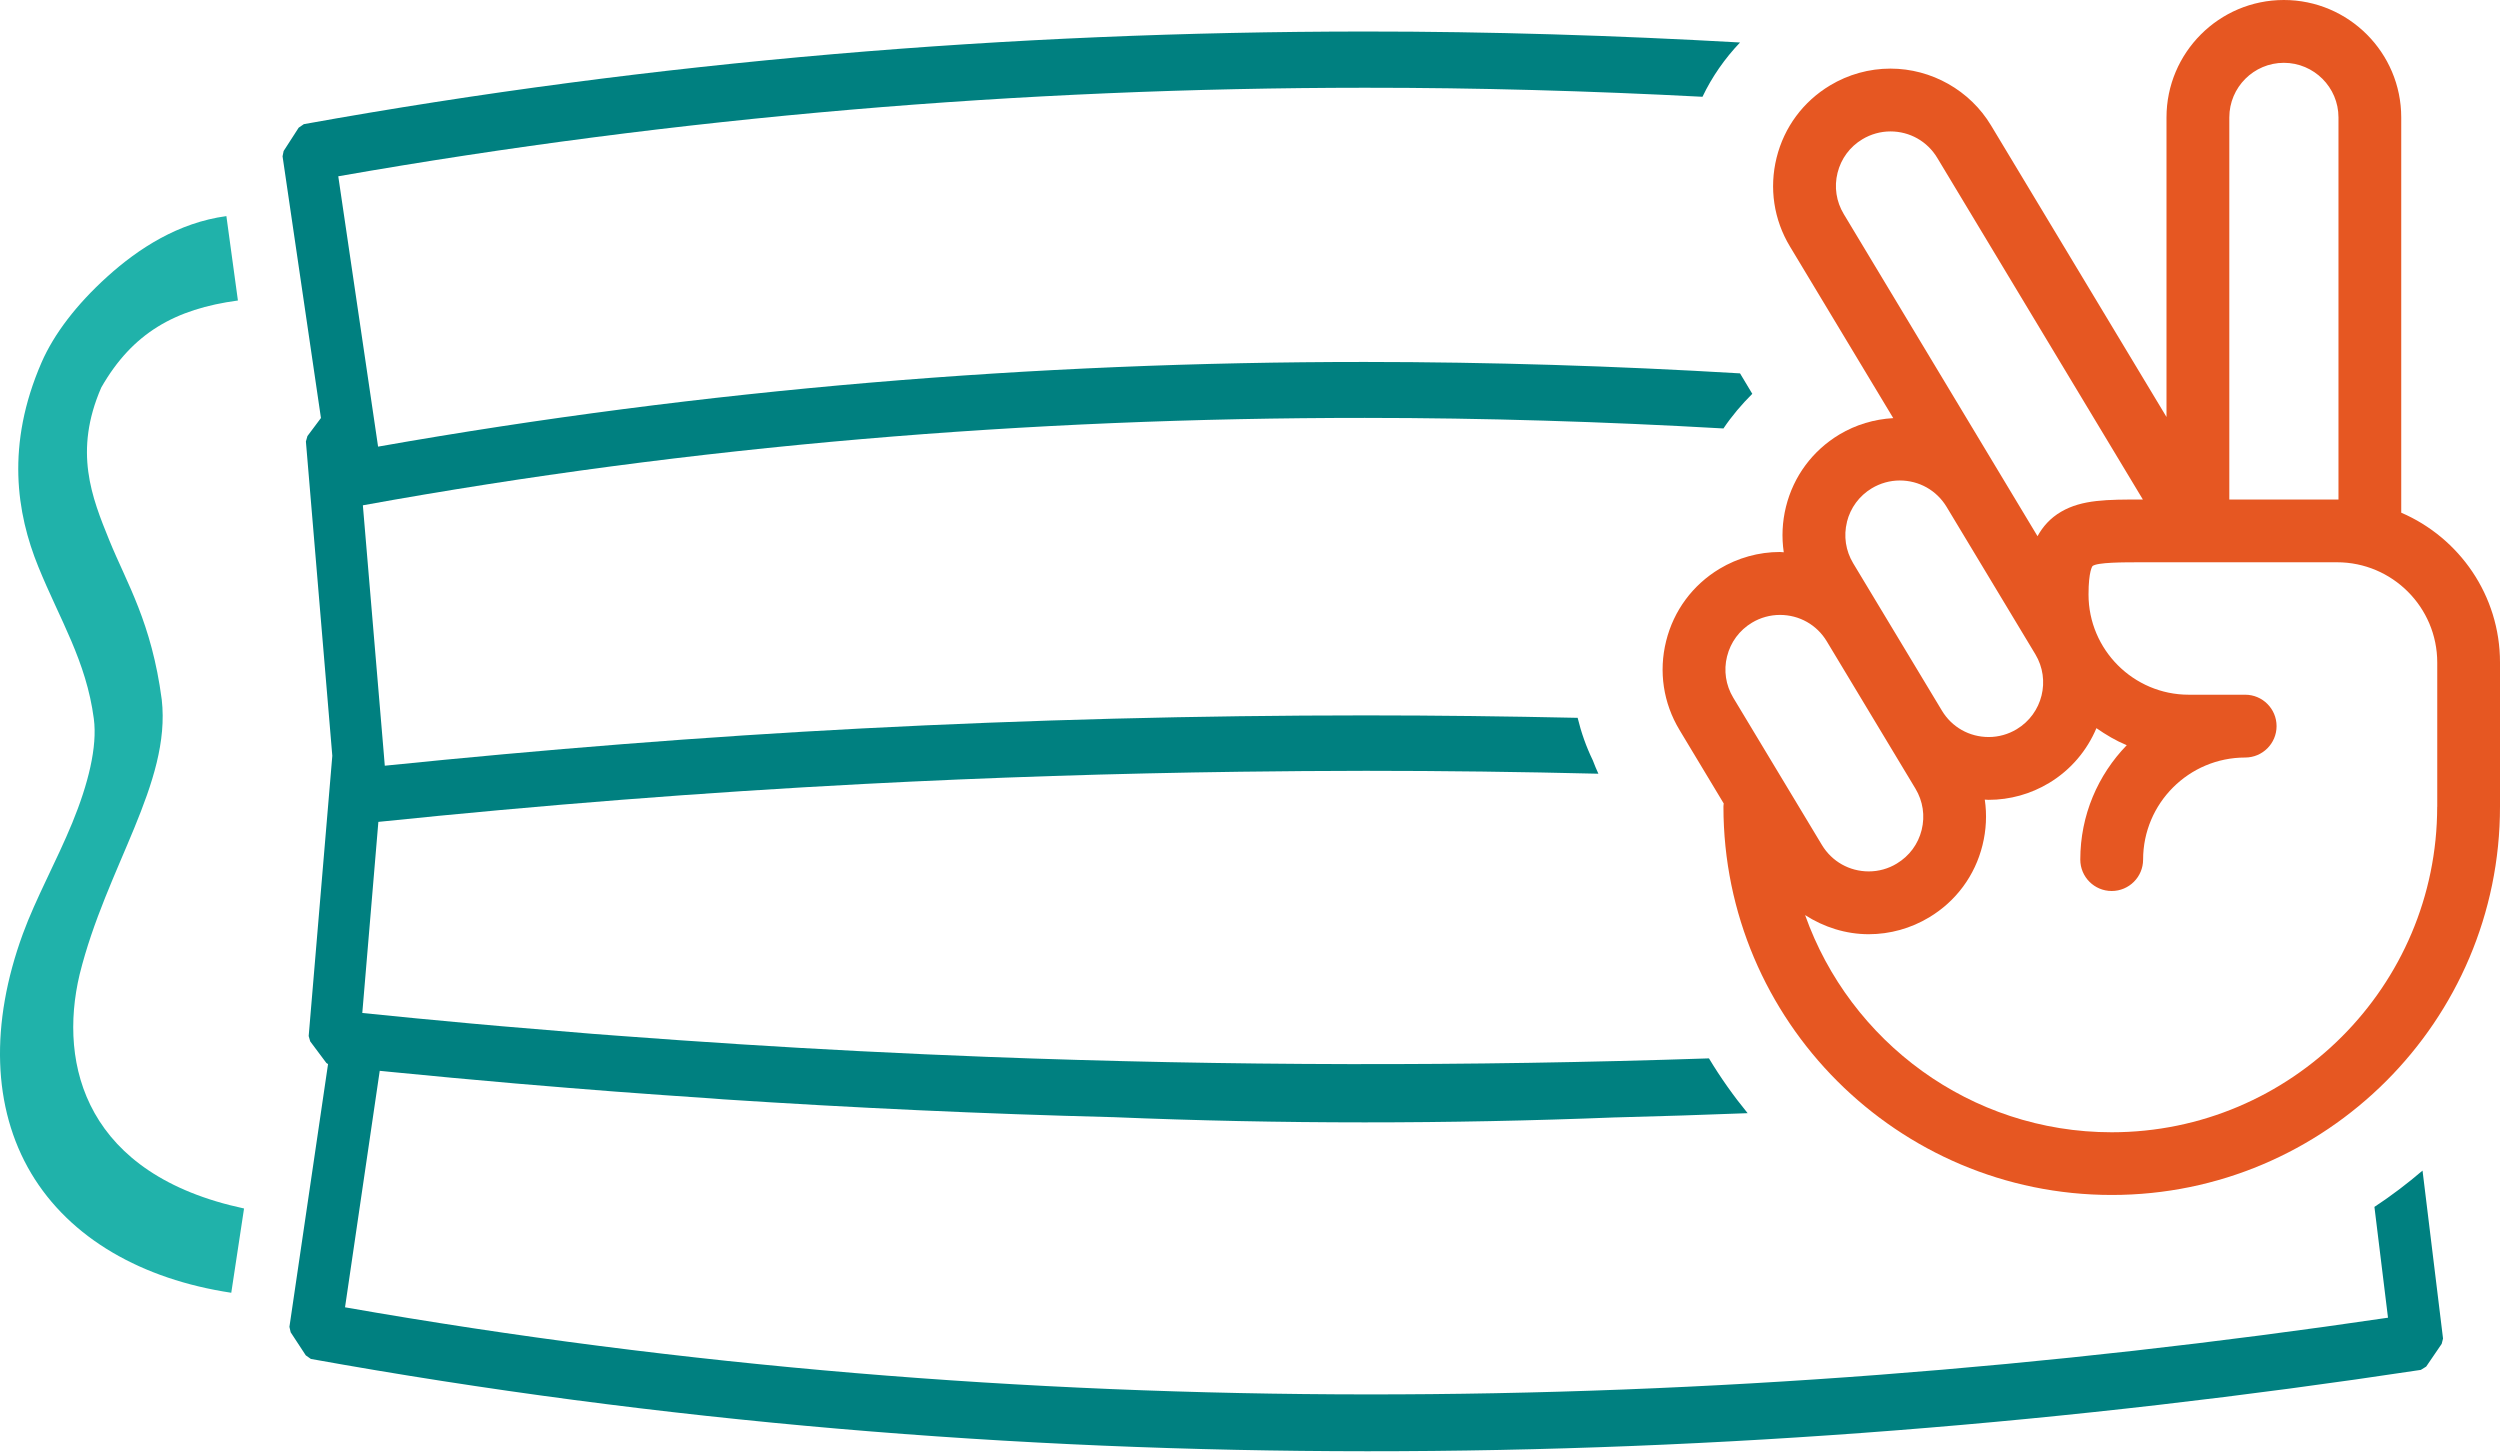
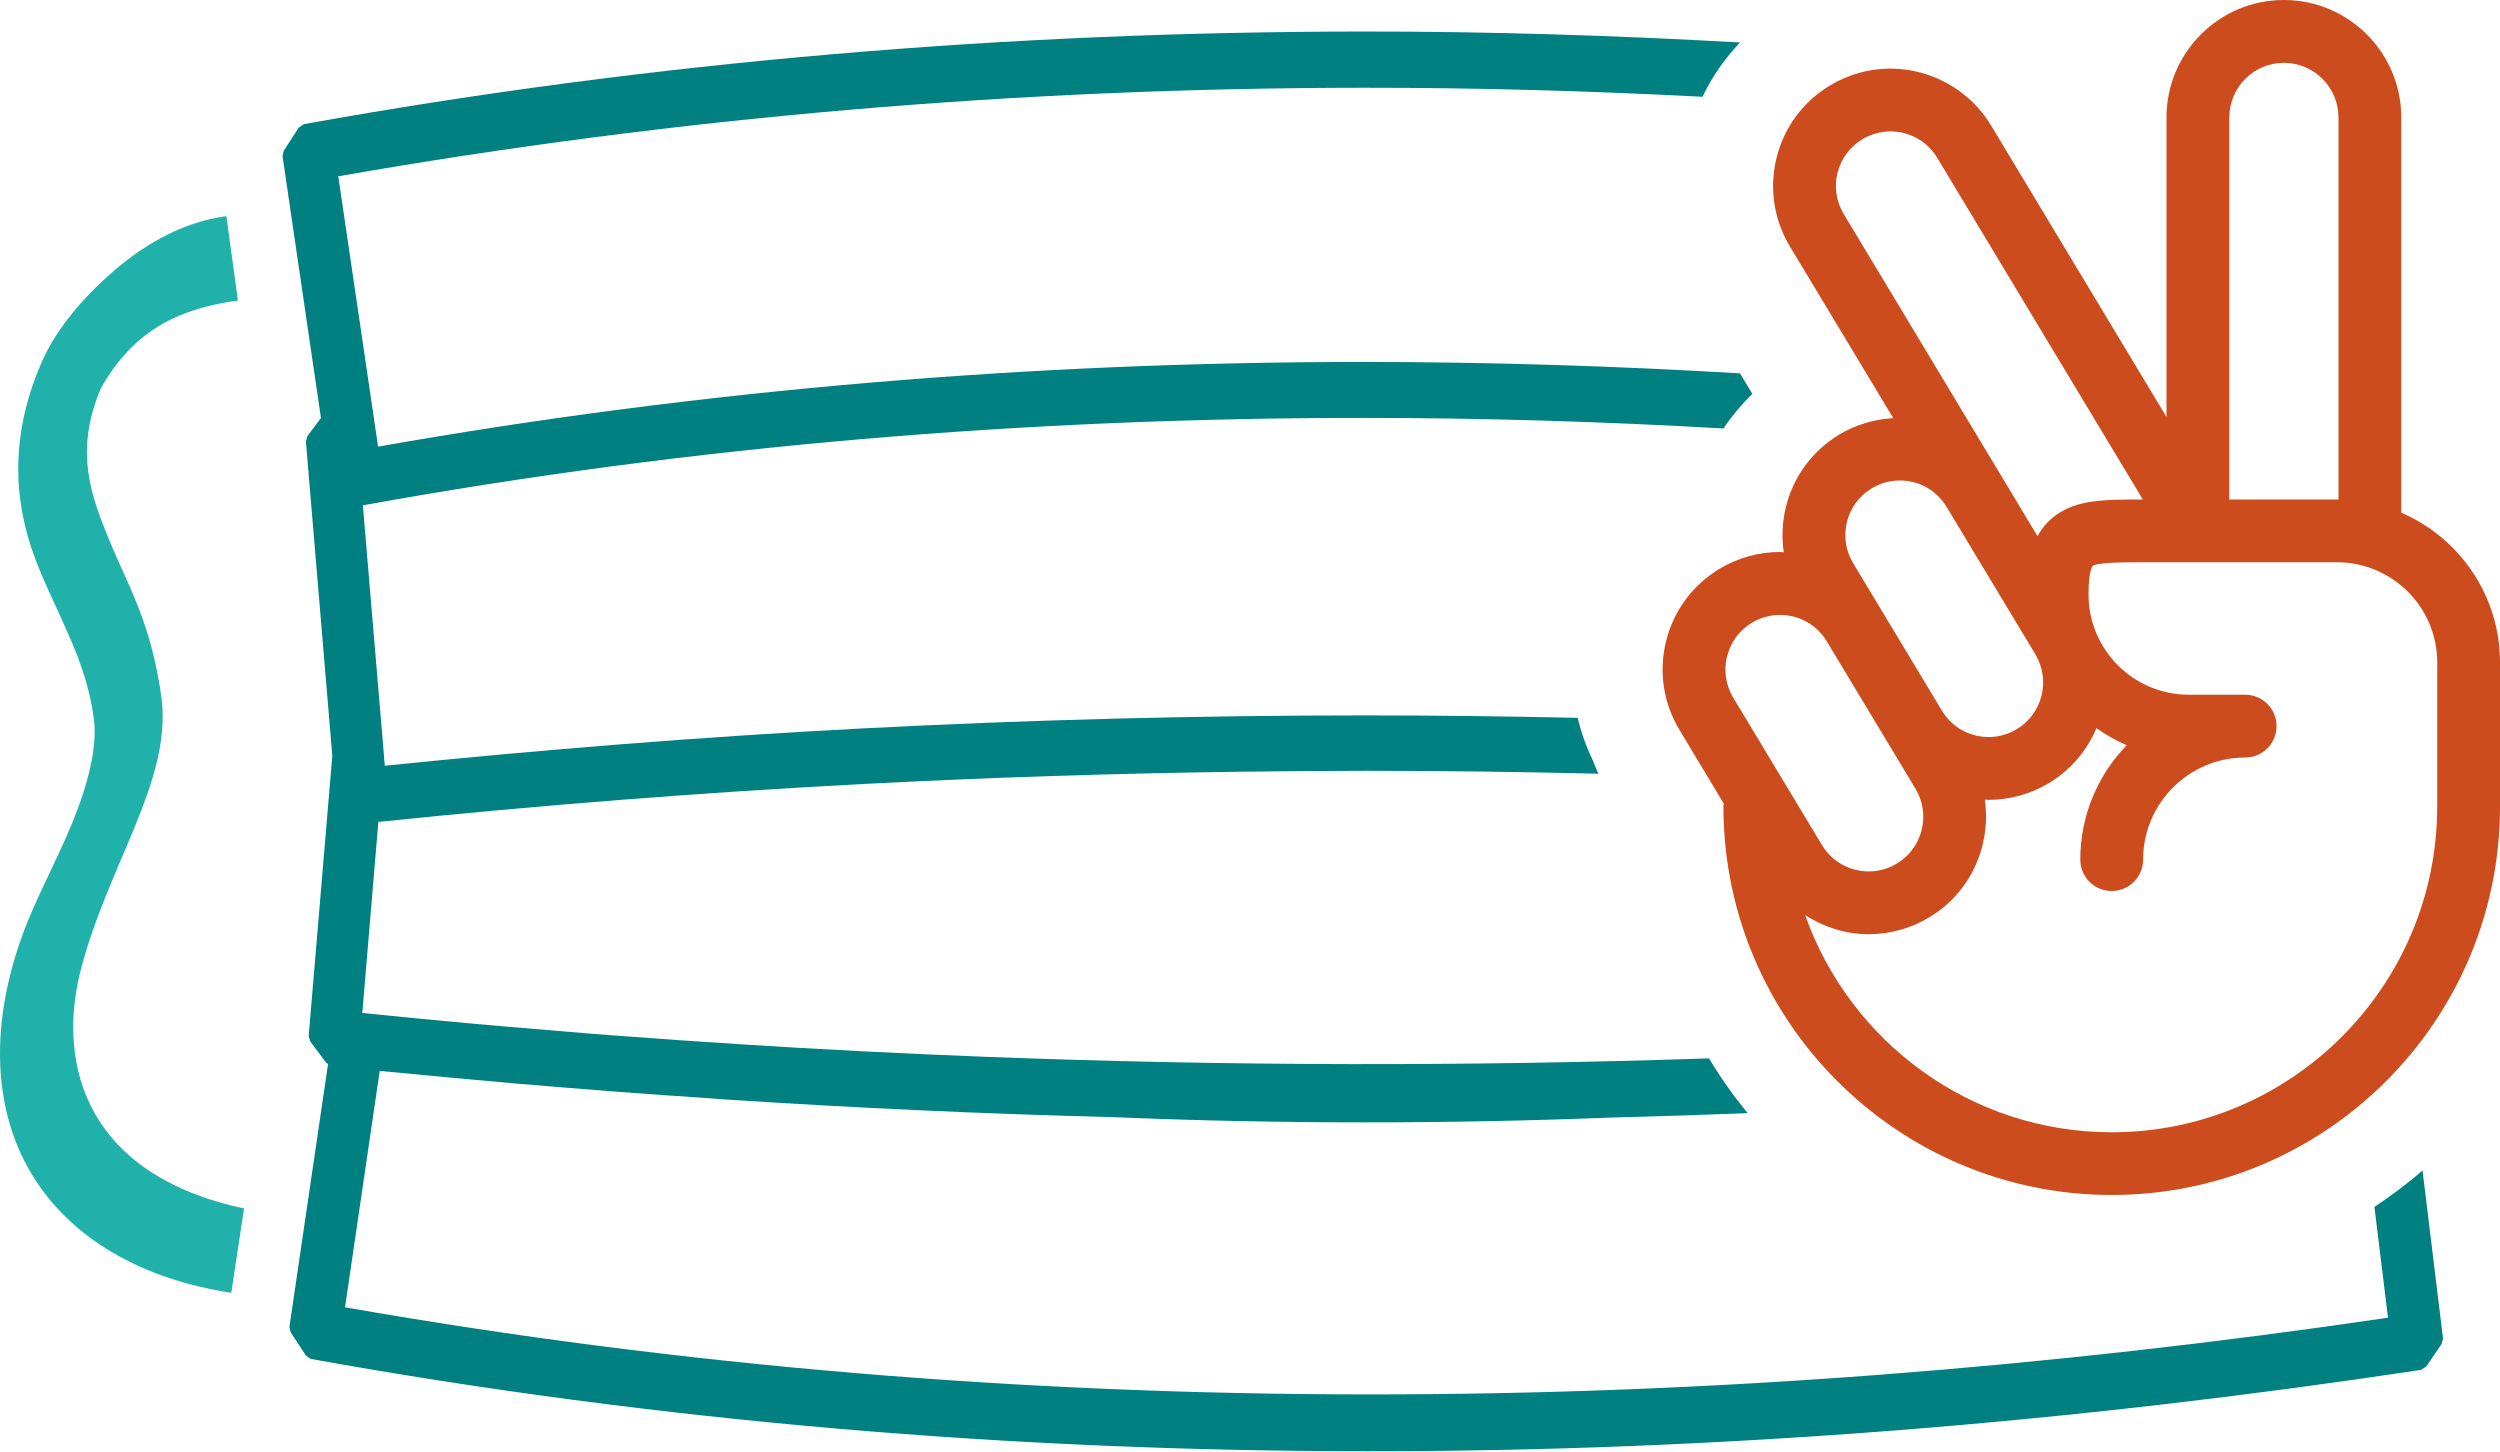
<svg width="44.018mm" height="25.549mm" viewBox="0 0 44.018 25.549" version="1.1">
  <path d="M 3.986,3.805 C 3.139,3.92 2.438,4.375 1.89,4.87 1.343,5.364 0.949,5.884 0.732,6.381 0.1,7.835 0.293,9.039 0.674,9.977 1.055,10.915 1.518,11.636 1.652,12.655 1.718,13.151 1.55,13.812 1.273,14.487 0.996,15.161 0.63,15.82 0.402,16.444 c -0.577,1.578 -0.537,3.064 0.146,4.213 C 1.232,21.805 2.502,22.525 4.072,22.762 L 4.297,21.278 C 1.525,20.685 1.019,18.769 1.402,17.157 1.871,15.266 3.015,13.792 2.848,12.319 2.669,10.959 2.234,10.274 1.925,9.514 1.616,8.754 1.293,7.95 1.783,6.823 2.332,5.862 3.084,5.44 4.189,5.291 Z" style="color:#000000;line-height:normal;direction:ltr;dominant-baseline:auto;baseline-shift:baseline;white-space:normal;shape-padding:0;shape-margin:0;inline-size:0;clip-rule:nonzero;display:inline;overflow:visible;visibility:visible;isolation:auto;mix-blend-mode:normal;color-interpolation:sRGB;color-interpolation-filters:linearRGB;solid-color:#000000;solid-opacity:1;vector-effect:none;fill:#20B2AA;fill-opacity:1;fill-rule:nonzero;stroke:none;stroke-width:1.5;stroke-linecap:butt;stroke-linejoin:miter;stroke-miterlimit:4;stroke-dasharray:none;stroke-dashoffset:0;stroke-opacity:1;color-rendering:auto;image-rendering:auto;shape-rendering:auto;enable-background:accumulate;stop-color:#000000" />
  <path d="M 24.028,0.555 C 17.788,0.558 11.539,1.071 5.35,2.186 L 5.259,2.248 4.994,2.659 4.975,2.752 5.651,7.36 5.413,7.678 l -0.027,0.096 0.465,5.534 -0.416,4.934 0.027,0.094 0.285,0.381 0.029,0.018 -0.68,4.627 0.022,0.096 0.266,0.406 0.089,0.063 c 12.325,2.221 24.884,2.049 37.151,0.193 l 0.094,-0.058 0.273,-0.4 0.024,-0.094 -0.361,-2.957 c -0.269,0.23 -0.551,0.444 -0.847,0.639 l 0.239,1.951 C 30.149,24.956 17.998,25.109 6.075,23.018 l 0.611,-4.164 c 0.06,0.006 0.12,0.012 0.179,0.018 0.733,0.072 1.466,0.141 2.199,0.204 0.32,0.028 0.64,0.054 0.961,0.08 0.265,0.021 0.531,0.042 0.797,0.063 0.569,0.043 1.136,0.083 1.705,0.121 0.068,0.004 0.136,0.011 0.205,0.016 2.286,0.15 4.574,0.256 6.863,0.314 0.003,6.6e-5 0.005,-6.6e-5 0.008,0 2.944,0.123 5.897,0.121 8.848,0.004 0.002,-4.9e-5 0.004,4.7e-5 0.006,0 0.003,-6.4e-5 0.005,6.3e-5 0.008,0 h 0.002 c 0.768,-0.019 1.536,-0.045 2.304,-0.074 -0.249,-0.304 -0.477,-0.626 -0.681,-0.965 -4.23,0.142 -8.465,0.136 -12.695,-0.026 -0.743,-0.028 -1.487,-0.062 -2.23,-0.1 -0.011,-5.29e-4 -0.006,-1.85e-4 -0.004,0 h -0.002 c -1.429,-0.073 -2.859,-0.165 -4.287,-0.273 -0.145,-0.011 -0.289,-0.022 -0.436,-0.033 C 9.895,18.159 9.352,18.114 8.811,18.067 8.635,18.051 8.459,18.036 8.284,18.02 7.648,17.962 7.014,17.901 6.379,17.836 l 0.283,-3.365 c 2.847,-0.294 5.699,-0.519 8.555,-0.668 2.206,-0.115 4.415,-0.186 6.623,-0.215 0.736,-0.01 1.471,-0.015 2.207,-0.016 1.365,-2.06e-4 2.731,0.018 4.096,0.051 -0.035,-0.076 -0.067,-0.154 -0.097,-0.233 -0.117,-0.241 -0.206,-0.493 -0.268,-0.751 -1.244,-0.027 -2.488,-0.043 -3.732,-0.043 -2.959,5.29e-4 -5.918,0.077 -8.873,0.23 -2.804,0.146 -5.604,0.371 -8.398,0.656 L 6.757,13.262 6.389,8.897 C 12.207,7.842 18.108,7.357 24.03,7.358 c 2.104,5.3e-4 4.21,0.066 6.315,0.186 0.147,-0.219 0.319,-0.422 0.508,-0.61 L 30.637,6.574 C 28.435,6.443 26.232,6.374 24.03,6.373 18.203,6.372 12.393,6.851 6.657,7.864 L 5.956,3.104 C 11.943,2.054 17.985,1.548 24.026,1.545 h 0.004 c 1.983,-0.001 3.966,0.056 5.946,0.159 C 30.144,1.351 30.369,1.03 30.637,0.748 28.436,0.624 26.233,0.554 24.028,0.555 Z" style="color:#000000;line-height:normal;direction:ltr;dominant-baseline:auto;baseline-shift:baseline;white-space:normal;shape-padding:0;shape-margin:0;inline-size:0;clip-rule:nonzero;display:inline;overflow:visible;visibility:visible;isolation:auto;mix-blend-mode:normal;color-interpolation:sRGB;color-interpolation-filters:linearRGB;solid-color:#000000;solid-opacity:1;vector-effect:none;fill:#008080;fill-opacity:1;fill-rule:nonzero;stroke:none;stroke-width:0.277;stroke-linecap:round;stroke-linejoin:bevel;stroke-miterlimit:4;stroke-dasharray:none;stroke-dashoffset:0;stroke-opacity:1;color-rendering:auto;image-rendering:auto;shape-rendering:auto;enable-background:accumulate;stop-color:#000000" />
-   <path style="line-height:1;white-space:pre;inline-size:96.881;fill:#e65722;fill-opacity:1;stroke:none;stroke-width:0.306" d="M 42.279,9.027 V 2.067 C 42.279,0.927 41.352,0 40.212,0 39.073,0 38.146,0.927 38.146,2.067 V 7.342 L 35.057,2.209 C 34.686,1.591 34.007,1.208 33.286,1.208 c -0.374,0 -0.742,0.102 -1.064,0.296 -0.473,0.284 -0.808,0.736 -0.941,1.272 -0.133,0.536 -0.05,1.091 0.235,1.564 l 1.819,3.022 c -0.334,0.019 -0.659,0.115 -0.948,0.288 -0.474,0.285 -0.808,0.736 -0.941,1.272 -0.066,0.266 -0.078,0.538 -0.039,0.802 -0.022,-0.001 -0.044,-0.005 -0.067,-0.005 -0.374,0 -0.742,0.103 -1.064,0.296 -0.473,0.285 -0.807,0.736 -0.94,1.272 -0.134,0.536 -0.05,1.092 0.235,1.565 l 0.779,1.295 c -0.002,0.019 -0.005,0.036 -0.005,0.056 0,3.77 3.066,6.837 6.837,6.837 3.769,0 6.836,-3.066 6.836,-6.837 V 11.664 c 2.63e-4,-1.181 -0.717,-2.197 -1.739,-2.637 z M 40.212,1.106 c 0.53,0 0.962,0.431 0.962,0.961 V 8.796 c -0.009,0 -0.017,-0.001 -0.026,-0.001 H 39.252 V 2.067 c 0,-0.53 0.431,-0.961 0.961,-0.961 z m -7.858,1.937 c 0.062,-0.249 0.217,-0.459 0.437,-0.591 0.15,-0.09 0.321,-0.138 0.494,-0.138 0.341,0 0.649,0.174 0.825,0.466 l 3.62,6.015 h -0.015 c -0.612,0 -1.055,0 -1.424,0.215 -0.192,0.112 -0.323,0.262 -0.416,0.431 L 32.464,3.77 C 32.331,3.55 32.292,3.292 32.354,3.043 Z m 0.165,6.147 c 0.062,-0.249 0.217,-0.459 0.437,-0.592 0.15,-0.09 0.321,-0.138 0.494,-0.138 0.341,0 0.649,0.174 0.825,0.466 l 1.562,2.594 c 0.273,0.454 0.126,1.046 -0.328,1.319 -0.149,0.09 -0.32,0.138 -0.493,0.138 -0.342,0 -0.65,-0.174 -0.825,-0.466 L 32.629,9.917 C 32.497,9.697 32.458,9.439 32.52,9.19 Z m -2.11,2.366 c 0.062,-0.249 0.217,-0.459 0.438,-0.592 0.149,-0.09 0.32,-0.137 0.493,-0.137 0.341,0 0.65,0.174 0.825,0.466 l 1.561,2.593 c 0.132,0.22 0.171,0.478 0.109,0.727 -0.062,0.25 -0.217,0.459 -0.438,0.592 -0.149,0.091 -0.32,0.138 -0.493,0.138 0,0 0,0 -5.29e-4,0 -0.34,0 -0.649,-0.174 -0.825,-0.466 l -1.561,-2.593 c -0.132,-0.22 -0.171,-0.478 -0.109,-0.727 z m 12.503,2.649 c 0,3.16 -2.571,5.731 -5.731,5.731 -2.491,0 -4.61,-1.6 -5.398,-3.824 0.33,0.213 0.718,0.337 1.12,0.337 0,0 0,0 5.29e-4,0 0.374,0 0.742,-0.103 1.064,-0.297 0.473,-0.284 0.807,-0.736 0.939,-1.272 0.066,-0.266 0.079,-0.538 0.04,-0.801 0.022,6.09e-4 0.044,0.004 0.066,0.004 5.3e-4,0 0,0 5.3e-4,0 0.374,0 0.742,-0.102 1.064,-0.296 0.389,-0.234 0.671,-0.577 0.835,-0.966 0.167,0.116 0.343,0.221 0.534,0.3 -0.506,0.522 -0.818,1.231 -0.818,2.014 0,0.305 0.247,0.553 0.553,0.553 0.305,0 0.553,-0.248 0.553,-0.553 0,-0.991 0.806,-1.797 1.797,-1.797 0.305,0 0.553,-0.247 0.553,-0.553 0,-0.305 -0.247,-0.553 -0.553,-0.553 h -0.993 c -0.973,0 -1.765,-0.792 -1.765,-1.765 0,-0.416 0.07,-0.499 0.07,-0.5 0.083,-0.067 0.538,-0.067 0.871,-0.067 H 41.148 c 0.974,0 1.765,0.792 1.765,1.765 v 2.54 z" />
+   <path style="line-height:1;white-space:pre;inline-size:96.881;fill:#cc4c1d;fill-opacity:1;stroke:none;stroke-width:0.306" d="M 42.279,9.027 V 2.067 C 42.279,0.927 41.352,0 40.212,0 39.073,0 38.146,0.927 38.146,2.067 V 7.342 L 35.057,2.209 C 34.686,1.591 34.007,1.208 33.286,1.208 c -0.374,0 -0.742,0.102 -1.064,0.296 -0.473,0.284 -0.808,0.736 -0.941,1.272 -0.133,0.536 -0.05,1.091 0.235,1.564 l 1.819,3.022 c -0.334,0.019 -0.659,0.115 -0.948,0.288 -0.474,0.285 -0.808,0.736 -0.941,1.272 -0.066,0.266 -0.078,0.538 -0.039,0.802 -0.022,-0.001 -0.044,-0.005 -0.067,-0.005 -0.374,0 -0.742,0.103 -1.064,0.296 -0.473,0.285 -0.807,0.736 -0.94,1.272 -0.134,0.536 -0.05,1.092 0.235,1.565 l 0.779,1.295 c -0.002,0.019 -0.005,0.036 -0.005,0.056 0,3.77 3.066,6.837 6.837,6.837 3.769,0 6.836,-3.066 6.836,-6.837 V 11.664 c 2.63e-4,-1.181 -0.717,-2.197 -1.739,-2.637 z M 40.212,1.106 c 0.53,0 0.962,0.431 0.962,0.961 V 8.796 c -0.009,0 -0.017,-0.001 -0.026,-0.001 H 39.252 V 2.067 c 0,-0.53 0.431,-0.961 0.961,-0.961 z m -7.858,1.937 c 0.062,-0.249 0.217,-0.459 0.437,-0.591 0.15,-0.09 0.321,-0.138 0.494,-0.138 0.341,0 0.649,0.174 0.825,0.466 l 3.62,6.015 h -0.015 c -0.612,0 -1.055,0 -1.424,0.215 -0.192,0.112 -0.323,0.262 -0.416,0.431 L 32.464,3.77 C 32.331,3.55 32.292,3.292 32.354,3.043 Z m 0.165,6.147 c 0.062,-0.249 0.217,-0.459 0.437,-0.592 0.15,-0.09 0.321,-0.138 0.494,-0.138 0.341,0 0.649,0.174 0.825,0.466 l 1.562,2.594 c 0.273,0.454 0.126,1.046 -0.328,1.319 -0.149,0.09 -0.32,0.138 -0.493,0.138 -0.342,0 -0.65,-0.174 -0.825,-0.466 L 32.629,9.917 C 32.497,9.697 32.458,9.439 32.52,9.19 Z m -2.11,2.366 c 0.062,-0.249 0.217,-0.459 0.438,-0.592 0.149,-0.09 0.32,-0.137 0.493,-0.137 0.341,0 0.65,0.174 0.825,0.466 l 1.561,2.593 c 0.132,0.22 0.171,0.478 0.109,0.727 -0.062,0.25 -0.217,0.459 -0.438,0.592 -0.149,0.091 -0.32,0.138 -0.493,0.138 0,0 0,0 -5.29e-4,0 -0.34,0 -0.649,-0.174 -0.825,-0.466 l -1.561,-2.593 c -0.132,-0.22 -0.171,-0.478 -0.109,-0.727 z m 12.503,2.649 c 0,3.16 -2.571,5.731 -5.731,5.731 -2.491,0 -4.61,-1.6 -5.398,-3.824 0.33,0.213 0.718,0.337 1.12,0.337 0,0 0,0 5.29e-4,0 0.374,0 0.742,-0.103 1.064,-0.297 0.473,-0.284 0.807,-0.736 0.939,-1.272 0.066,-0.266 0.079,-0.538 0.04,-0.801 0.022,6.09e-4 0.044,0.004 0.066,0.004 5.3e-4,0 0,0 5.3e-4,0 0.374,0 0.742,-0.102 1.064,-0.296 0.389,-0.234 0.671,-0.577 0.835,-0.966 0.167,0.116 0.343,0.221 0.534,0.3 -0.506,0.522 -0.818,1.231 -0.818,2.014 0,0.305 0.247,0.553 0.553,0.553 0.305,0 0.553,-0.248 0.553,-0.553 0,-0.991 0.806,-1.797 1.797,-1.797 0.305,0 0.553,-0.247 0.553,-0.553 0,-0.305 -0.247,-0.553 -0.553,-0.553 h -0.993 c -0.973,0 -1.765,-0.792 -1.765,-1.765 0,-0.416 0.07,-0.499 0.07,-0.5 0.083,-0.067 0.538,-0.067 0.871,-0.067 H 41.148 c 0.974,0 1.765,0.792 1.765,1.765 v 2.54 z" />
</svg>
